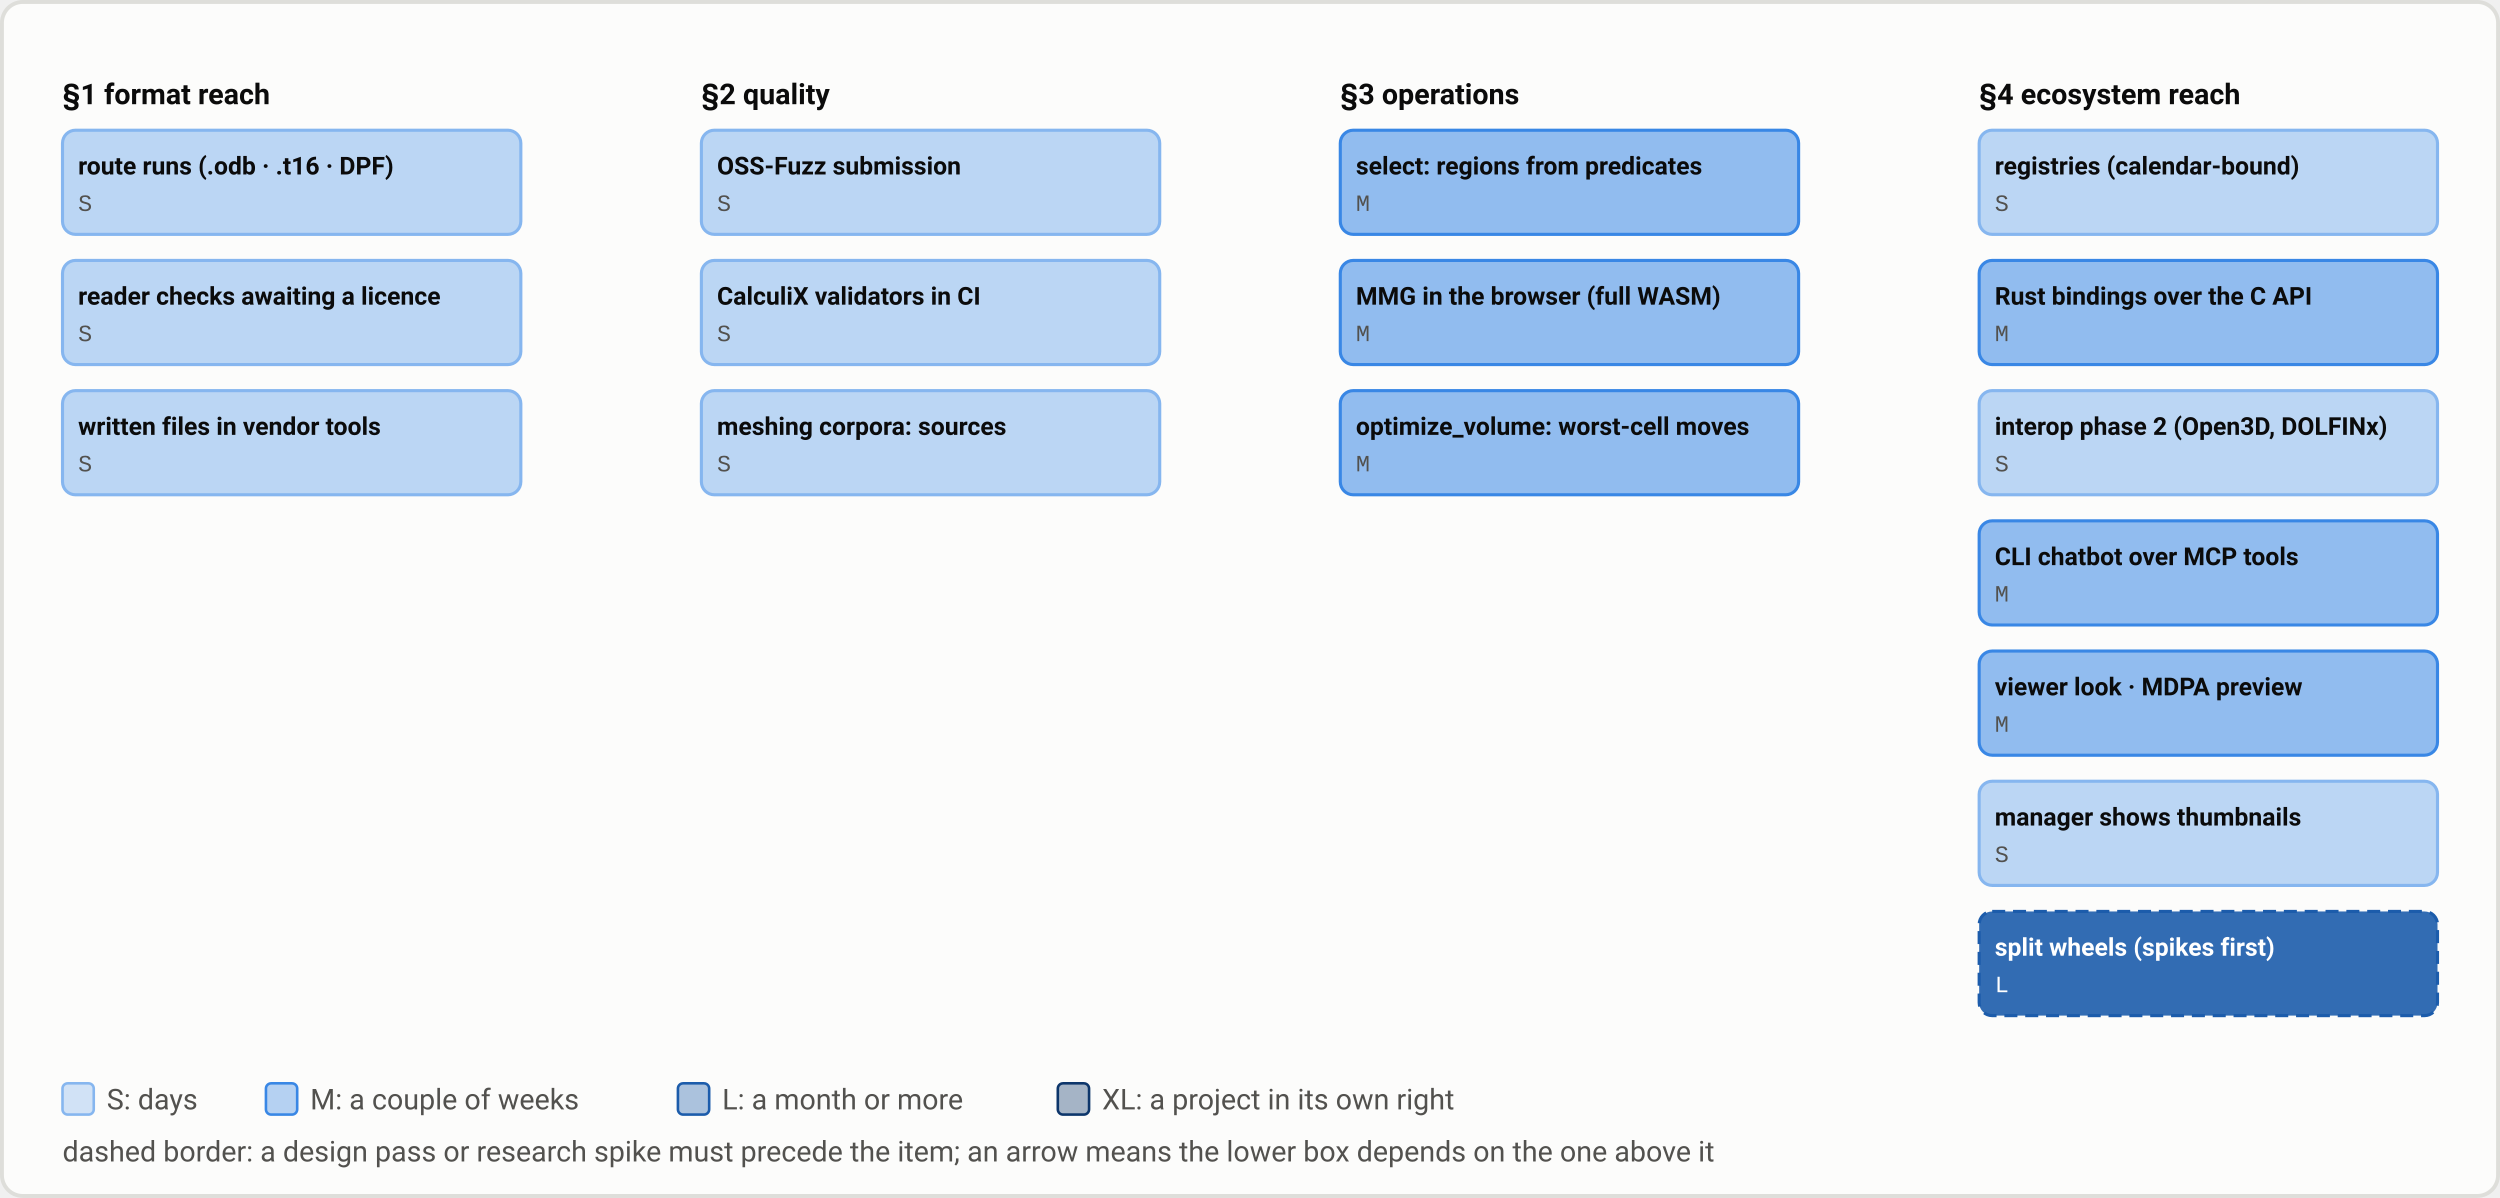
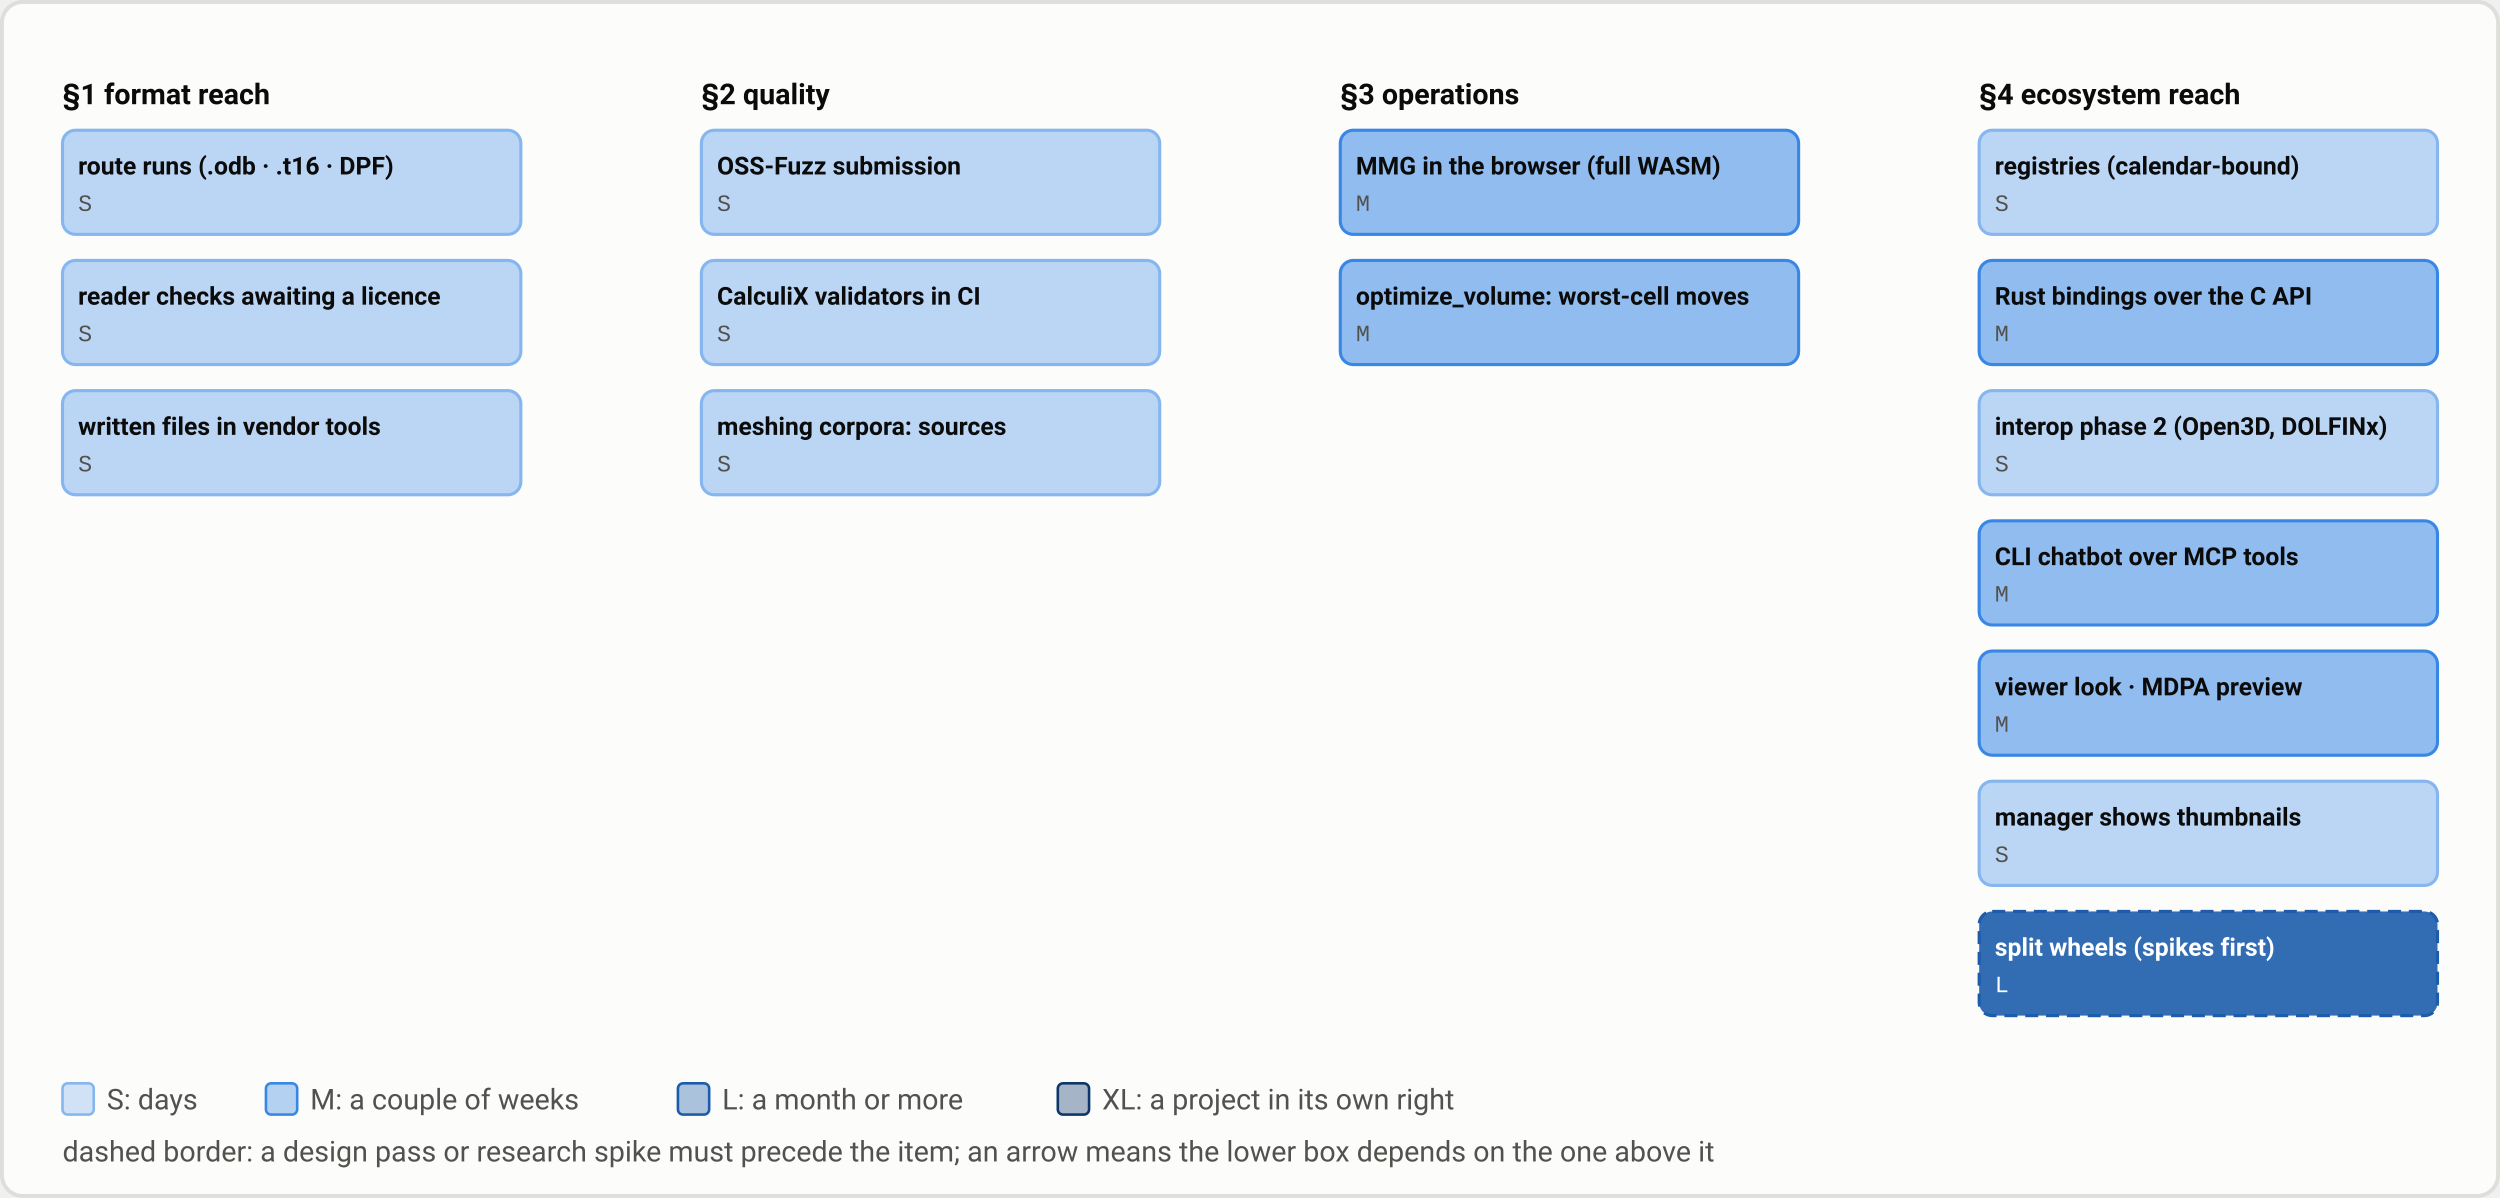
<svg xmlns="http://www.w3.org/2000/svg" viewBox="0 0 960 460" width="960" height="460" font-family="system-ui, -apple-system, 'Segoe UI', Roboto, sans-serif" role="img" aria-label="The roadmap at a glance: open items by section, in recommended order, shaded by effort">
  <rect x="0.75" y="0.75" width="958.5" height="458.5" rx="8" fill="#fcfcfb" stroke="#dededa" stroke-width="1.5" />
  <text x="24" y="40" font-family="system-ui, -apple-system, 'Segoe UI', Roboto, sans-serif" font-size="11" font-weight="700" fill="#0b0b0b">§1 format reach</text>
  <rect x="24" y="50" width="176" height="40" rx="5" fill="#86b6ef" fill-opacity="0.55" stroke="#86b6ef" stroke-width="1.2" />
  <text x="30" y="67" font-family="system-ui, -apple-system, 'Segoe UI', Roboto, sans-serif" font-size="9.5" font-weight="600" fill="#0b0b0b">route runs (.odb · .t16 · DPF)</text>
  <text x="30" y="81" font-family="ui-monospace, SFMono-Regular, Menlo, Consolas, 'Liberation Mono', monospace" font-size="9" fill="#52514e">S</text>
  <rect x="24" y="100" width="176" height="40" rx="5" fill="#86b6ef" fill-opacity="0.55" stroke="#86b6ef" stroke-width="1.2" />
  <text x="30" y="117" font-family="system-ui, -apple-system, 'Segoe UI', Roboto, sans-serif" font-size="9.5" font-weight="600" fill="#0b0b0b">reader checks awaiting a licence</text>
  <text x="30" y="131" font-family="ui-monospace, SFMono-Regular, Menlo, Consolas, 'Liberation Mono', monospace" font-size="9" fill="#52514e">S</text>
  <rect x="24" y="150" width="176" height="40" rx="5" fill="#86b6ef" fill-opacity="0.55" stroke="#86b6ef" stroke-width="1.2" />
  <text x="30" y="167" font-family="system-ui, -apple-system, 'Segoe UI', Roboto, sans-serif" font-size="9.5" font-weight="600" fill="#0b0b0b">written files in vendor tools</text>
  <text x="30" y="181" font-family="ui-monospace, SFMono-Regular, Menlo, Consolas, 'Liberation Mono', monospace" font-size="9" fill="#52514e">S</text>
  <text x="269.33" y="40" font-family="system-ui, -apple-system, 'Segoe UI', Roboto, sans-serif" font-size="11" font-weight="700" fill="#0b0b0b">§2 quality</text>
  <rect x="269.33" y="50" width="176" height="40" rx="5" fill="#86b6ef" fill-opacity="0.55" stroke="#86b6ef" stroke-width="1.2" />
  <text x="275.33" y="67" font-family="system-ui, -apple-system, 'Segoe UI', Roboto, sans-serif" font-size="9.5" font-weight="600" fill="#0b0b0b">OSS-Fuzz submission</text>
  <text x="275.33" y="81" font-family="ui-monospace, SFMono-Regular, Menlo, Consolas, 'Liberation Mono', monospace" font-size="9" fill="#52514e">S</text>
  <rect x="269.33" y="100" width="176" height="40" rx="5" fill="#86b6ef" fill-opacity="0.55" stroke="#86b6ef" stroke-width="1.2" />
  <text x="275.33" y="117" font-family="system-ui, -apple-system, 'Segoe UI', Roboto, sans-serif" font-size="9.5" font-weight="600" fill="#0b0b0b">CalculiX validators in CI</text>
  <text x="275.33" y="131" font-family="ui-monospace, SFMono-Regular, Menlo, Consolas, 'Liberation Mono', monospace" font-size="9" fill="#52514e">S</text>
  <rect x="269.33" y="150" width="176" height="40" rx="5" fill="#86b6ef" fill-opacity="0.55" stroke="#86b6ef" stroke-width="1.2" />
  <text x="275.33" y="167" font-family="system-ui, -apple-system, 'Segoe UI', Roboto, sans-serif" font-size="9.5" font-weight="600" fill="#0b0b0b">meshing corpora: sources</text>
  <text x="275.33" y="181" font-family="ui-monospace, SFMono-Regular, Menlo, Consolas, 'Liberation Mono', monospace" font-size="9" fill="#52514e">S</text>
  <text x="514.67" y="40" font-family="system-ui, -apple-system, 'Segoe UI', Roboto, sans-serif" font-size="11" font-weight="700" fill="#0b0b0b">§3 operations</text>
  <rect x="514.67" y="50" width="176" height="40" rx="5" fill="#3987e5" fill-opacity="0.55" stroke="#3987e5" stroke-width="1.2" />
-   <text x="520.67" y="67" font-family="system-ui, -apple-system, 'Segoe UI', Roboto, sans-serif" font-size="9.5" font-weight="600" fill="#0b0b0b">select: regions from predicates</text>
+   <text x="520.67" y="67" font-family="system-ui, -apple-system, 'Segoe UI', Roboto, sans-serif" font-size="9.5" font-weight="600" fill="#0b0b0b">MMG in the browser (full WASM)</text>
  <text x="520.67" y="81" font-family="ui-monospace, SFMono-Regular, Menlo, Consolas, 'Liberation Mono', monospace" font-size="9" fill="#52514e">M</text>
  <rect x="514.67" y="100" width="176" height="40" rx="5" fill="#3987e5" fill-opacity="0.55" stroke="#3987e5" stroke-width="1.2" />
-   <text x="520.67" y="117" font-family="system-ui, -apple-system, 'Segoe UI', Roboto, sans-serif" font-size="9.5" font-weight="600" fill="#0b0b0b">MMG in the browser (full WASM)</text>
+   <text x="520.67" y="117" font-family="system-ui, -apple-system, 'Segoe UI', Roboto, sans-serif" font-size="9.5" font-weight="600" fill="#0b0b0b">optimize_volume: worst-cell moves</text>
  <text x="520.67" y="131" font-family="ui-monospace, SFMono-Regular, Menlo, Consolas, 'Liberation Mono', monospace" font-size="9" fill="#52514e">M</text>
-   <rect x="514.67" y="150" width="176" height="40" rx="5" fill="#3987e5" fill-opacity="0.55" stroke="#3987e5" stroke-width="1.2" />
-   <text x="520.67" y="167" font-family="system-ui, -apple-system, 'Segoe UI', Roboto, sans-serif" font-size="9.5" font-weight="600" fill="#0b0b0b">optimize_volume: worst-cell moves</text>
-   <text x="520.67" y="181" font-family="ui-monospace, SFMono-Regular, Menlo, Consolas, 'Liberation Mono', monospace" font-size="9" fill="#52514e">M</text>
  <text x="760" y="40" font-family="system-ui, -apple-system, 'Segoe UI', Roboto, sans-serif" font-size="11" font-weight="700" fill="#0b0b0b">§4 ecosystem reach</text>
  <rect x="760" y="50" width="176" height="40" rx="5" fill="#86b6ef" fill-opacity="0.55" stroke="#86b6ef" stroke-width="1.2" />
  <text x="766" y="67" font-family="system-ui, -apple-system, 'Segoe UI', Roboto, sans-serif" font-size="9.5" font-weight="600" fill="#0b0b0b">registries (calendar-bound)</text>
  <text x="766" y="81" font-family="ui-monospace, SFMono-Regular, Menlo, Consolas, 'Liberation Mono', monospace" font-size="9" fill="#52514e">S</text>
  <rect x="760" y="100" width="176" height="40" rx="5" fill="#3987e5" fill-opacity="0.55" stroke="#3987e5" stroke-width="1.2" />
  <text x="766" y="117" font-family="system-ui, -apple-system, 'Segoe UI', Roboto, sans-serif" font-size="9.5" font-weight="600" fill="#0b0b0b">Rust bindings over the C API</text>
  <text x="766" y="131" font-family="ui-monospace, SFMono-Regular, Menlo, Consolas, 'Liberation Mono', monospace" font-size="9" fill="#52514e">M</text>
  <rect x="760" y="150" width="176" height="40" rx="5" fill="#86b6ef" fill-opacity="0.55" stroke="#86b6ef" stroke-width="1.2" />
  <text x="766" y="167" font-family="system-ui, -apple-system, 'Segoe UI', Roboto, sans-serif" font-size="9.5" font-weight="600" fill="#0b0b0b">interop phase 2 (Open3D, DOLFINx)</text>
  <text x="766" y="181" font-family="ui-monospace, SFMono-Regular, Menlo, Consolas, 'Liberation Mono', monospace" font-size="9" fill="#52514e">S</text>
  <rect x="760" y="200" width="176" height="40" rx="5" fill="#3987e5" fill-opacity="0.55" stroke="#3987e5" stroke-width="1.2" />
  <text x="766" y="217" font-family="system-ui, -apple-system, 'Segoe UI', Roboto, sans-serif" font-size="9.5" font-weight="600" fill="#0b0b0b">CLI chatbot over MCP tools</text>
  <text x="766" y="231" font-family="ui-monospace, SFMono-Regular, Menlo, Consolas, 'Liberation Mono', monospace" font-size="9" fill="#52514e">M</text>
  <rect x="760" y="250" width="176" height="40" rx="5" fill="#3987e5" fill-opacity="0.55" stroke="#3987e5" stroke-width="1.2" />
  <text x="766" y="267" font-family="system-ui, -apple-system, 'Segoe UI', Roboto, sans-serif" font-size="9.5" font-weight="600" fill="#0b0b0b">viewer look · MDPA preview</text>
  <text x="766" y="281" font-family="ui-monospace, SFMono-Regular, Menlo, Consolas, 'Liberation Mono', monospace" font-size="9" fill="#52514e">M</text>
  <rect x="760" y="300" width="176" height="40" rx="5" fill="#86b6ef" fill-opacity="0.55" stroke="#86b6ef" stroke-width="1.2" />
  <text x="766" y="317" font-family="system-ui, -apple-system, 'Segoe UI', Roboto, sans-serif" font-size="9.5" font-weight="600" fill="#0b0b0b">manager shows thumbnails</text>
  <text x="766" y="331" font-family="ui-monospace, SFMono-Regular, Menlo, Consolas, 'Liberation Mono', monospace" font-size="9" fill="#52514e">S</text>
  <rect x="760" y="350" width="176" height="40" rx="5" fill="#1c5cab" fill-opacity="0.9" stroke="#1c5cab" stroke-width="1.2" stroke-dasharray="5 3" />
  <text x="766" y="367" font-family="system-ui, -apple-system, 'Segoe UI', Roboto, sans-serif" font-size="9.5" font-weight="600" fill="#ffffff">split wheels (spikes first)</text>
  <text x="766" y="381" font-family="ui-monospace, SFMono-Regular, Menlo, Consolas, 'Liberation Mono', monospace" font-size="9" fill="#ffffff">L</text>
  <rect x="24" y="416" width="12" height="12" rx="2" fill="#86b6ef" fill-opacity="0.36" stroke="#86b6ef" stroke-width="1" />
  <text x="41" y="426" font-family="system-ui, -apple-system, 'Segoe UI', Roboto, sans-serif" font-size="11" fill="#52514e">S: days</text>
  <rect x="102.12" y="416" width="12" height="12" rx="2" fill="#3987e5" fill-opacity="0.36" stroke="#3987e5" stroke-width="1" />
  <text x="119.12" y="426" font-family="system-ui, -apple-system, 'Segoe UI', Roboto, sans-serif" font-size="11" fill="#52514e">M: a couple of weeks</text>
  <rect x="260.32" y="416" width="12" height="12" rx="2" fill="#1c5cab" fill-opacity="0.36" stroke="#1c5cab" stroke-width="1" />
  <text x="277.32" y="426" font-family="system-ui, -apple-system, 'Segoe UI', Roboto, sans-serif" font-size="11" fill="#52514e">L: a month or more</text>
  <rect x="406.2" y="416" width="12" height="12" rx="2" fill="#0d366b" fill-opacity="0.36" stroke="#0d366b" stroke-width="1" />
  <text x="423.2" y="426" font-family="system-ui, -apple-system, 'Segoe UI', Roboto, sans-serif" font-size="11" fill="#52514e">XL: a project in its own right</text>
  <text x="24" y="446" font-family="system-ui, -apple-system, 'Segoe UI', Roboto, sans-serif" font-size="11" fill="#52514e">dashed border: a design pass or research spike must precede the item; an arrow means the lower box depends on the one above it</text>
</svg>
